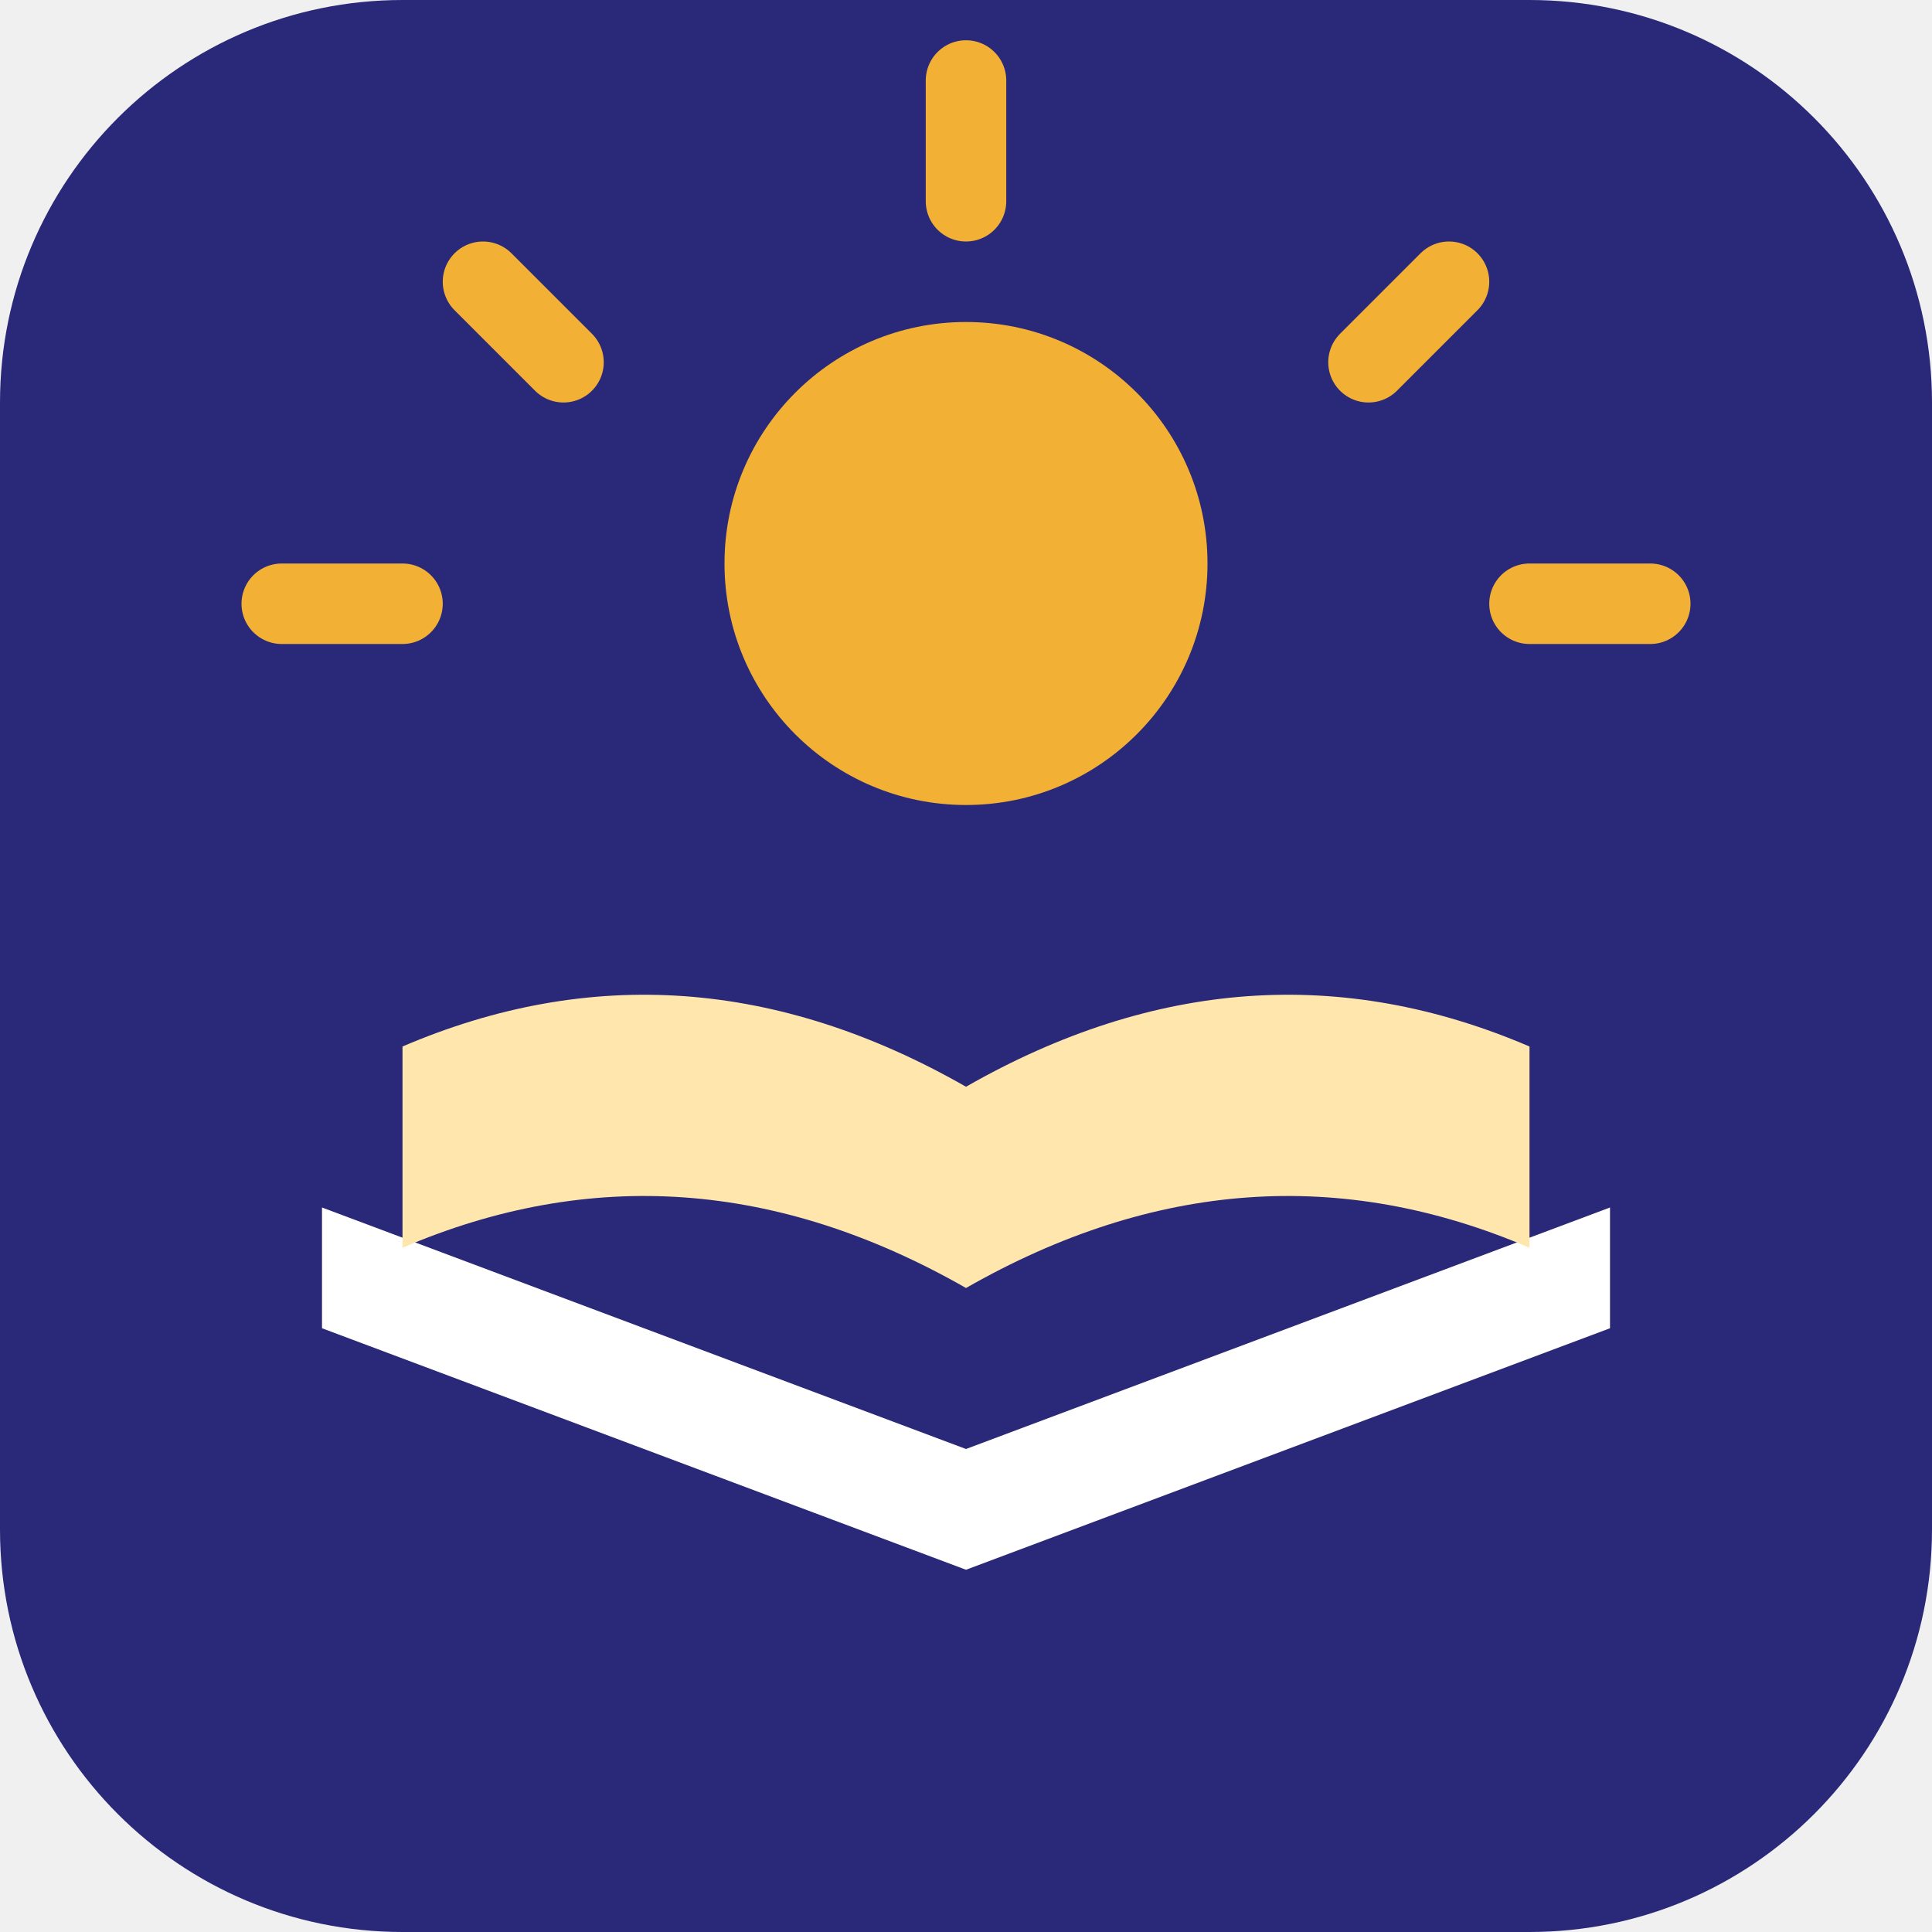
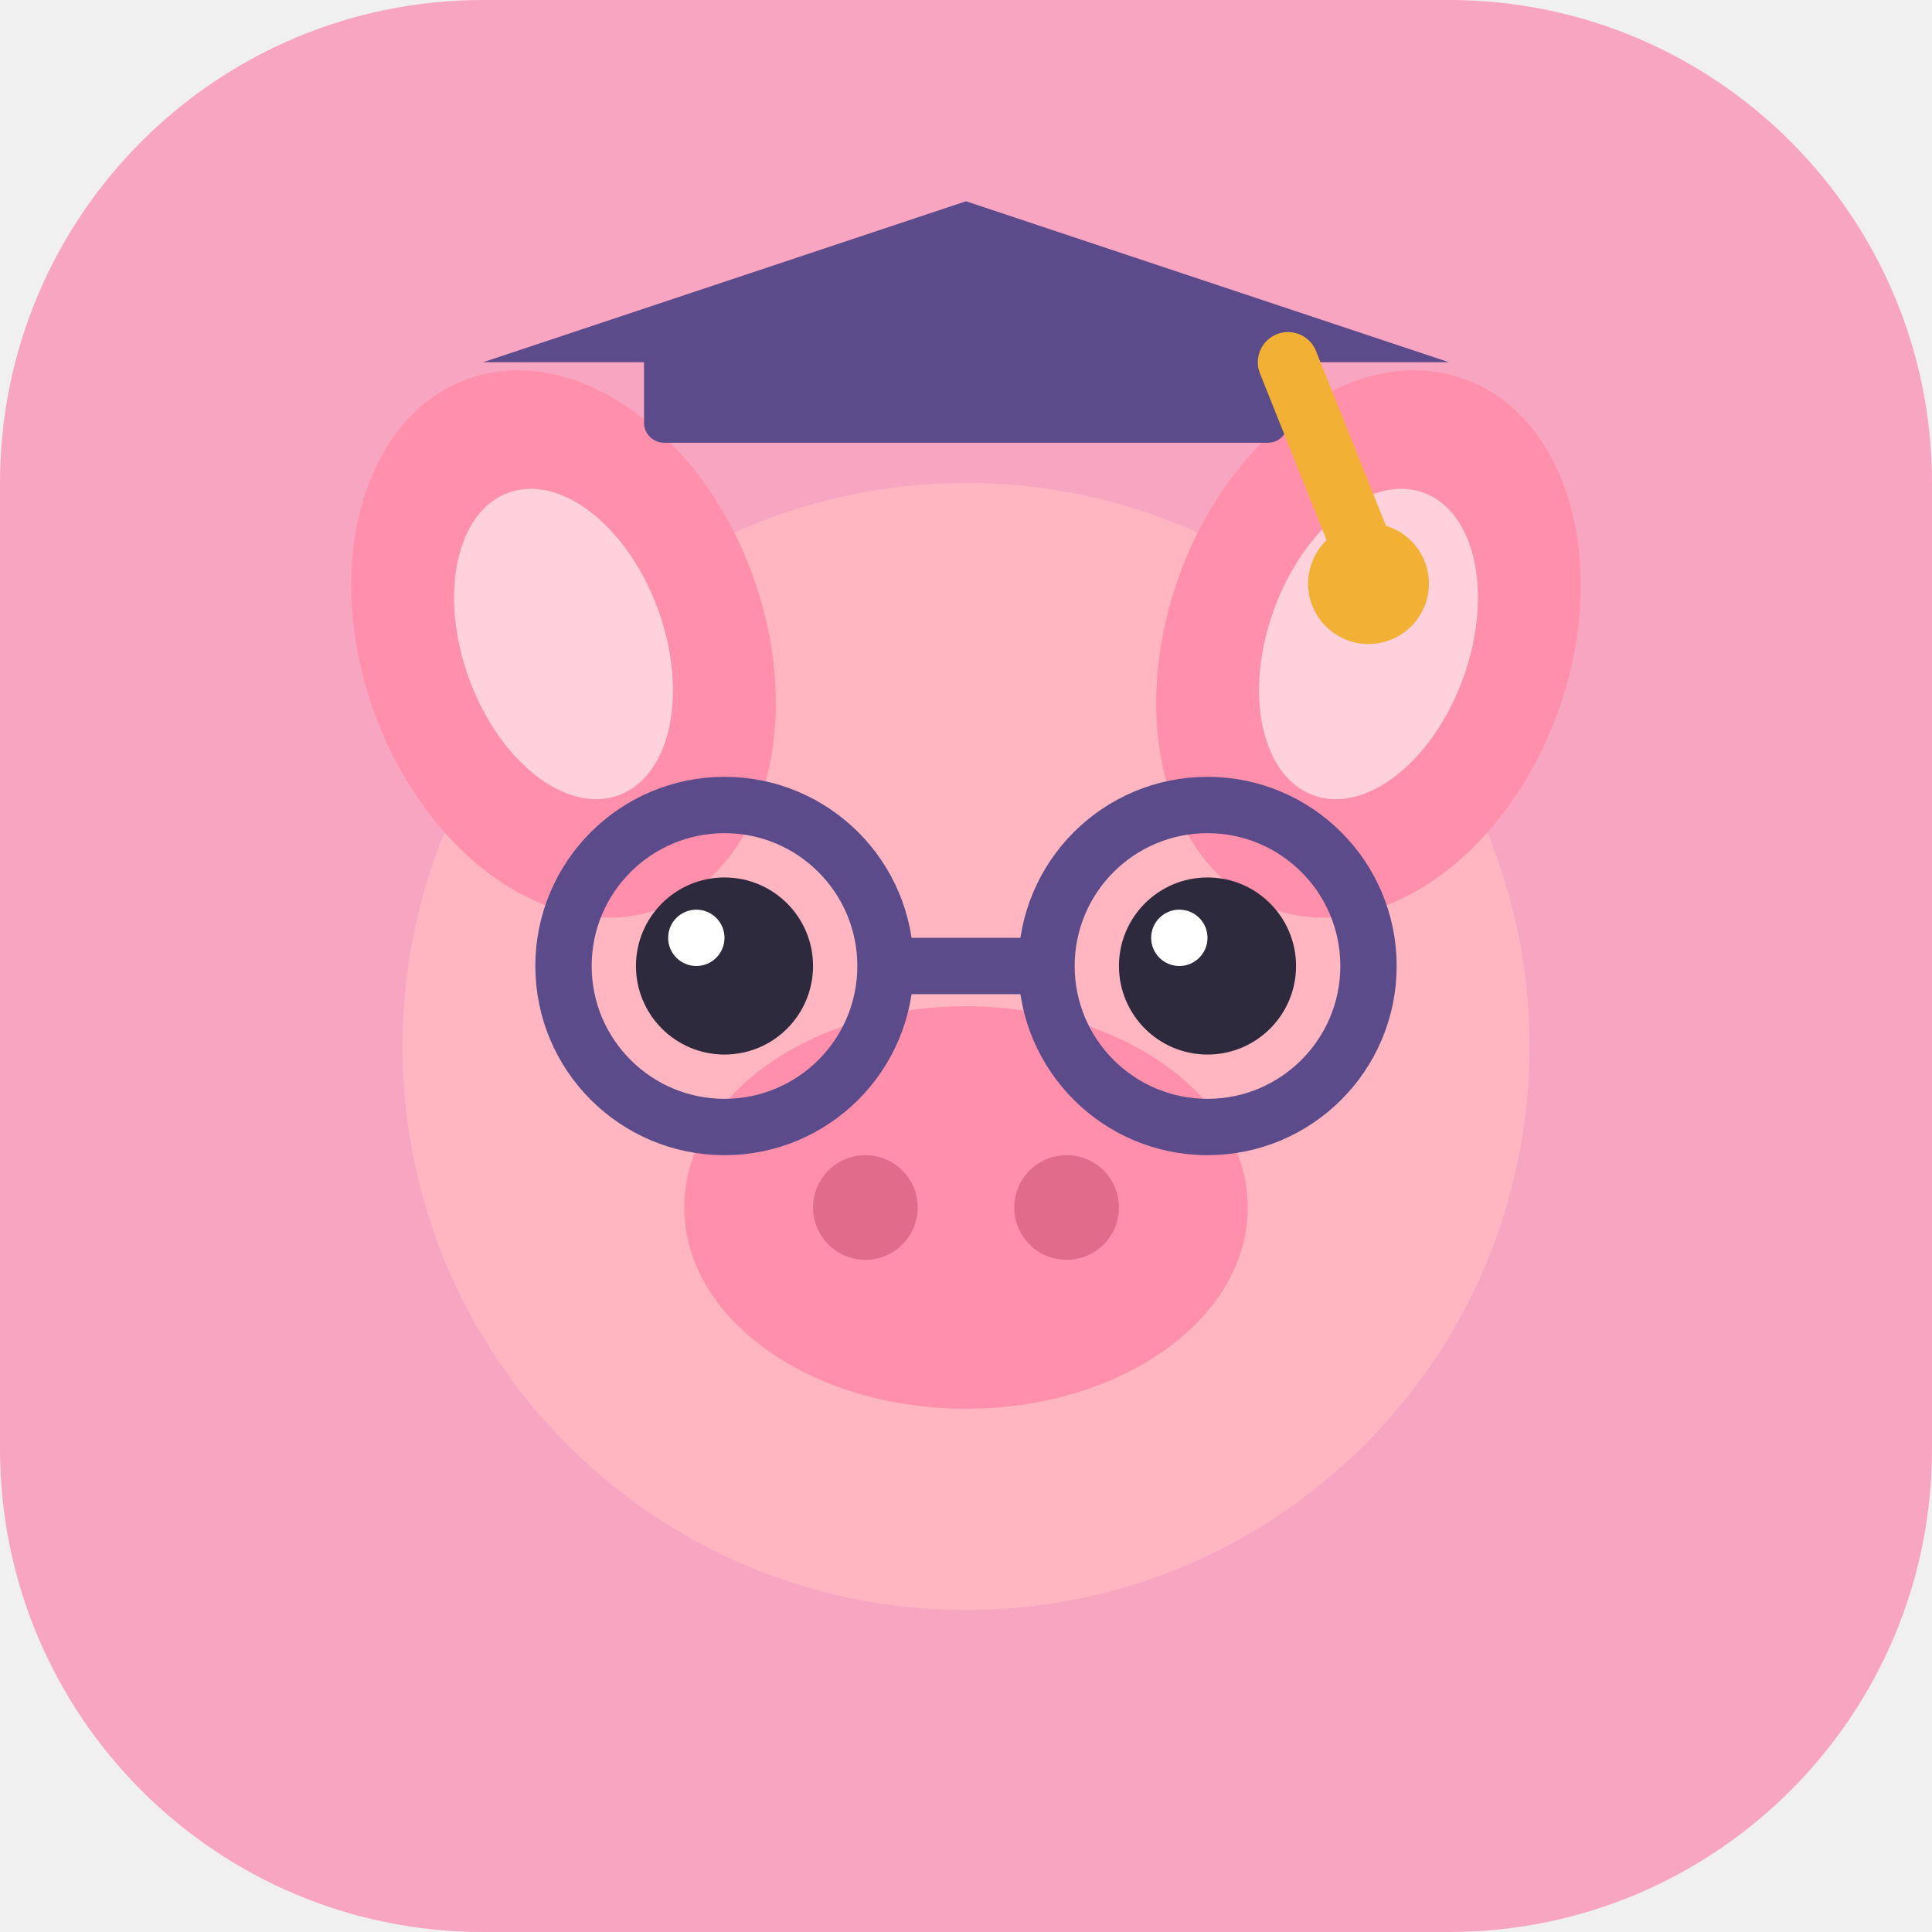
- <svg xmlns="http://www.w3.org/2000/svg" viewBox="0 0 48 48" width="48" height="48" role="img" aria-label="Lumina Learn logo">
-   <rect width="48" height="48" rx="10" fill="#2a2878" />
-   <path d="M8 30 L24 36 L40 30 L40 33 L24 39 L8 33 Z" fill="#ffffff" />
-   <path d="M10 26 Q17 23 24 27 Q31 23 38 26 L38 31 Q31 28 24 32 Q17 28 10 31 Z" fill="#ffe6ad" />
-   <circle cx="24" cy="14" r="6" fill="#f2b134" />
-   <path d="M24 5 V2 M14 9 L12 7 M34 9 L36 7 M10 15 H7 M38 15 H41" stroke="#f2b134" stroke-width="2" stroke-linecap="round" />
+ <svg xmlns="http://www.w3.org/2000/svg" viewBox="0 0 48 48" width="48" height="48" role="img" aria-label="Pedapigogy logo: a cute student pig">
+   <rect width="48" height="48" rx="12" fill="#F8A5C2" />
+   <circle cx="24" cy="26" r="14" fill="#FFB6C1" />
+   <ellipse cx="14" cy="16" rx="5" ry="7" fill="#FF8FAB" transform="rotate(-20 14 16)" />
+   <ellipse cx="34" cy="16" rx="5" ry="7" fill="#FF8FAB" transform="rotate(20 34 16)" />
+   <ellipse cx="14" cy="16" rx="2.5" ry="4" fill="#FFD1DC" transform="rotate(-20 14 16)" />
+   <ellipse cx="34" cy="16" rx="2.5" ry="4" fill="#FFD1DC" transform="rotate(20 34 16)" />
+   <ellipse cx="24" cy="30" rx="7" ry="5" fill="#FF8FAB" />
+   <circle cx="21.5" cy="30" r="1.3" fill="#E06B8A" />
+   <circle cx="26.5" cy="30" r="1.3" fill="#E06B8A" />
+   <circle cx="18" cy="24" r="2.2" fill="#2D2A3E" />
+   <circle cx="30" cy="24" r="2.2" fill="#2D2A3E" />
+   <circle cx="17.3" cy="23.3" r="0.7" fill="#FFFFFF" />
+   <circle cx="29.3" cy="23.3" r="0.7" fill="#FFFFFF" />
+   <circle cx="18" cy="24" r="4" fill="none" stroke="#5C4B8A" stroke-width="1.4" />
+   <circle cx="30" cy="24" r="4" fill="none" stroke="#5C4B8A" stroke-width="1.4" />
+   <line x1="22" y1="24" x2="26" y2="24" stroke="#5C4B8A" stroke-width="1.4" />
+   <rect x="16" y="8" width="16" height="3" rx="0.5" fill="#5C4B8A" />
+   <polygon points="24,5 12,9 36,9" fill="#5C4B8A" />
+   <line x1="32" y1="9" x2="34" y2="14" stroke="#F2B134" stroke-width="1.5" stroke-linecap="round" />
+   <circle cx="34" cy="14.5" r="1.5" fill="#F2B134" />
</svg>
